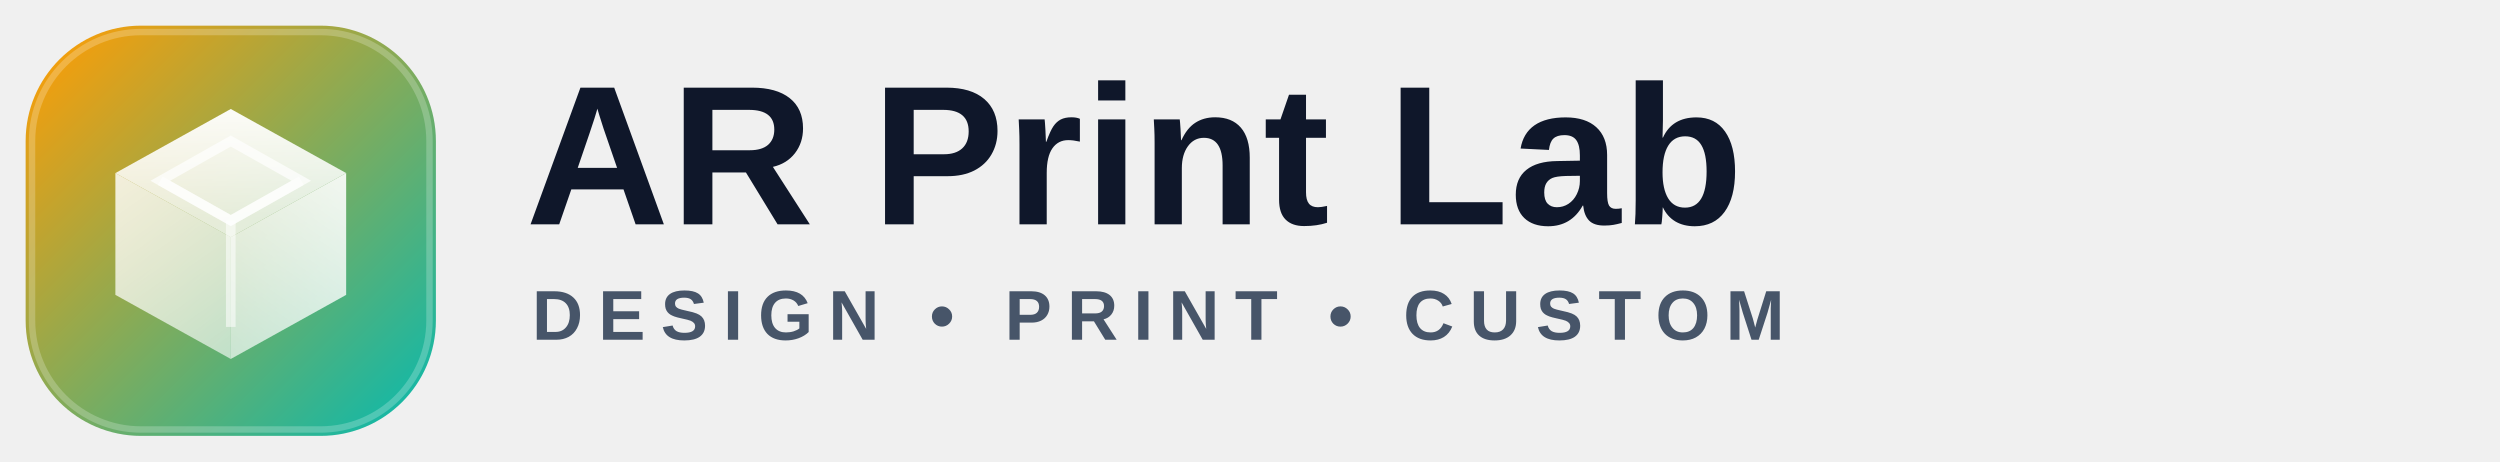
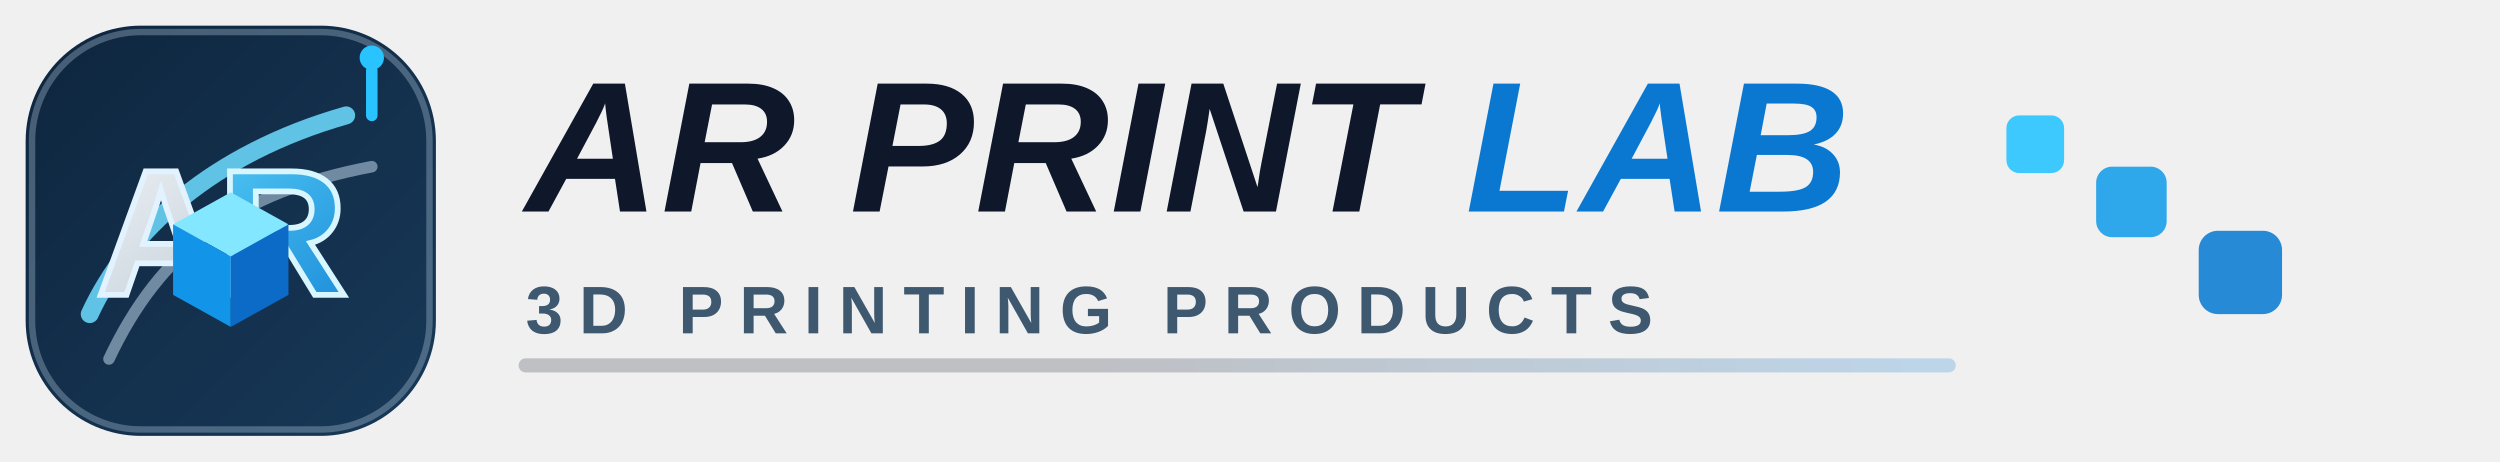
<svg xmlns="http://www.w3.org/2000/svg" width="390" height="72" viewBox="0 0 390 72" fill="none">
  <defs>
-     <linearGradient id="apl-grad" x1="8" y1="8" x2="64" y2="64" gradientUnits="userSpaceOnUse">
-       <stop stop-color="#F59E0B" />
-       <stop offset="1" stop-color="#14B8A6" />
+     <linearGradient id="tech-frame" x1="8" y1="8" x2="72" y2="72" gradientUnits="userSpaceOnUse">
+       <stop stop-color="#0F2740" />
+       <stop offset="1" stop-color="#183A5A" />
    </linearGradient>
-     <linearGradient id="apl-top" x1="36" y1="17" x2="36" y2="34" gradientUnits="userSpaceOnUse">
-       <stop stop-color="#FFFFFF" stop-opacity="0.96" />
-       <stop offset="1" stop-color="#FFFFFF" stop-opacity="0.78" />
+     <linearGradient id="tech-blue" x1="20" y1="14" x2="60" y2="60" gradientUnits="userSpaceOnUse">
+       <stop stop-color="#67E1FF" />
+       <stop offset="1" stop-color="#0A78D1" />
    </linearGradient>
-     <linearGradient id="apl-left" x1="18" y1="28" x2="36" y2="54" gradientUnits="userSpaceOnUse">
-       <stop stop-color="#FFFFFF" stop-opacity="0.82" />
-       <stop offset="1" stop-color="#FFFFFF" stop-opacity="0.62" />
+     <linearGradient id="tech-metal" x1="15" y1="12" x2="53" y2="58" gradientUnits="userSpaceOnUse">
+       <stop stop-color="#F7FAFC" />
+       <stop offset="1" stop-color="#AEBCCA" />
    </linearGradient>
-     <linearGradient id="apl-right" x1="54" y1="28" x2="36" y2="54" gradientUnits="userSpaceOnUse">
-       <stop stop-color="#FFFFFF" stop-opacity="0.9" />
-       <stop offset="1" stop-color="#FFFFFF" stop-opacity="0.68" />
+     <linearGradient id="tech-line" x1="170" y1="50" x2="294" y2="24" gradientUnits="userSpaceOnUse">
+       <stop stop-color="#0F172A" />
+       <stop offset="1" stop-color="#0A78D1" />
    </linearGradient>
  </defs>
-   <rect x="4" y="4" width="64" height="64" rx="18" fill="url(#apl-grad)" />
-   <rect x="5" y="5" width="62" height="62" rx="17" stroke="white" stroke-opacity="0.22" />
-   <path d="M36 17L54 27L36 37L18 27L36 17Z" fill="url(#apl-top)" />
-   <path d="M18 27L36 37V56L18 46V27Z" fill="url(#apl-left)" />
-   <path d="M54 27L36 37V56L54 46V27Z" fill="url(#apl-right)" />
-   <path d="M36 22L47 28.2L36 34.4L25 28.2L36 22Z" stroke="white" stroke-width="1.5" stroke-opacity="0.7" />
-   <path d="M25 28.2L36 34.4L47 28.2" stroke="white" stroke-width="1.5" stroke-opacity="0.55" />
-   <path d="M36 34.4V51" stroke="white" stroke-width="1.5" stroke-opacity="0.55" />
-   <text x="82" y="35" fill="#0F172A" font-family="Outfit, Arial, sans-serif" font-size="31" font-weight="700" letter-spacing="0.2">AR Print Lab</text>
-   <text x="83" y="53" fill="#475569" font-family="Outfit, Arial, sans-serif" font-size="11" font-weight="600" letter-spacing="2.4">DESIGN • PRINT • CUSTOM</text>
+   <rect x="4" y="4" width="64" height="64" rx="18" fill="url(#tech-frame)" />
+   <rect x="5" y="5" width="62" height="62" rx="17" stroke="#D7ECFF" stroke-opacity="0.28" />
+   <path d="M14 49C20 36 33 24 54 18" stroke="#6DDCFF" stroke-width="2.8" stroke-linecap="round" opacity="0.85" />
+   <path d="M17 56C25 39 37 30 58 26" stroke="#8FA8BF" stroke-width="1.8" stroke-linecap="round" opacity="0.75" />
+   <text x="15" y="46" fill="url(#tech-metal)" font-family="Segoe UI, Arial, sans-serif" font-size="28" font-weight="900">A</text>
+   <text x="34" y="46" fill="url(#tech-blue)" font-family="Segoe UI, Arial, sans-serif" font-size="28" font-weight="900">R</text>
+   <text x="15" y="46" fill="none" stroke="#E2F3FF" stroke-width="0.9" font-family="Segoe UI, Arial, sans-serif" font-size="28" font-weight="900">A</text>
+   <text x="34" y="46" fill="none" stroke="#D8F6FF" stroke-width="0.9" font-family="Segoe UI, Arial, sans-serif" font-size="28" font-weight="900">R</text>
+   <g transform="translate(27 30)">
+     <polygon points="9,0 18,5 9,10 0,5" fill="#83E7FF" />
+     <polygon points="0,5 9,10 9,21 0,16" fill="#1294E8" />
+     <polygon points="18,5 9,10 9,21 18,16" fill="#0B6BC6" />
+   </g>
+   <path d="M58 18V11" stroke="#29C4FF" stroke-width="1.8" stroke-linecap="round" />
+   <circle cx="58" cy="9" r="1.9" fill="#29C4FF" />
+   <text x="82" y="33" fill="#0F172A" font-family="Outfit, Arial, sans-serif" font-size="29" font-style="italic" font-weight="800" letter-spacing="0.2">AR PRINT <tspan fill="#0A78D1">LAB</tspan>
+   </text>
+   <text x="82" y="52" fill="#3E5870" font-family="Outfit, Arial, sans-serif" font-size="10.5" font-weight="700" letter-spacing="2.5">3D PRINTING PRODUCTS</text>
+   <path d="M82 57H304" stroke="url(#tech-line)" stroke-width="2.2" stroke-linecap="round" opacity="0.22" />
+   <rect x="313" y="18" width="9" height="9" rx="2" fill="#34C7FF" opacity="0.95" />
+   <rect x="327" y="26" width="11" height="11" rx="2.5" fill="#1A9EEA" opacity="0.9" />
+   <rect x="343" y="36" width="13" height="13" rx="3" fill="#0D7DD4" opacity="0.88" />
</svg>
